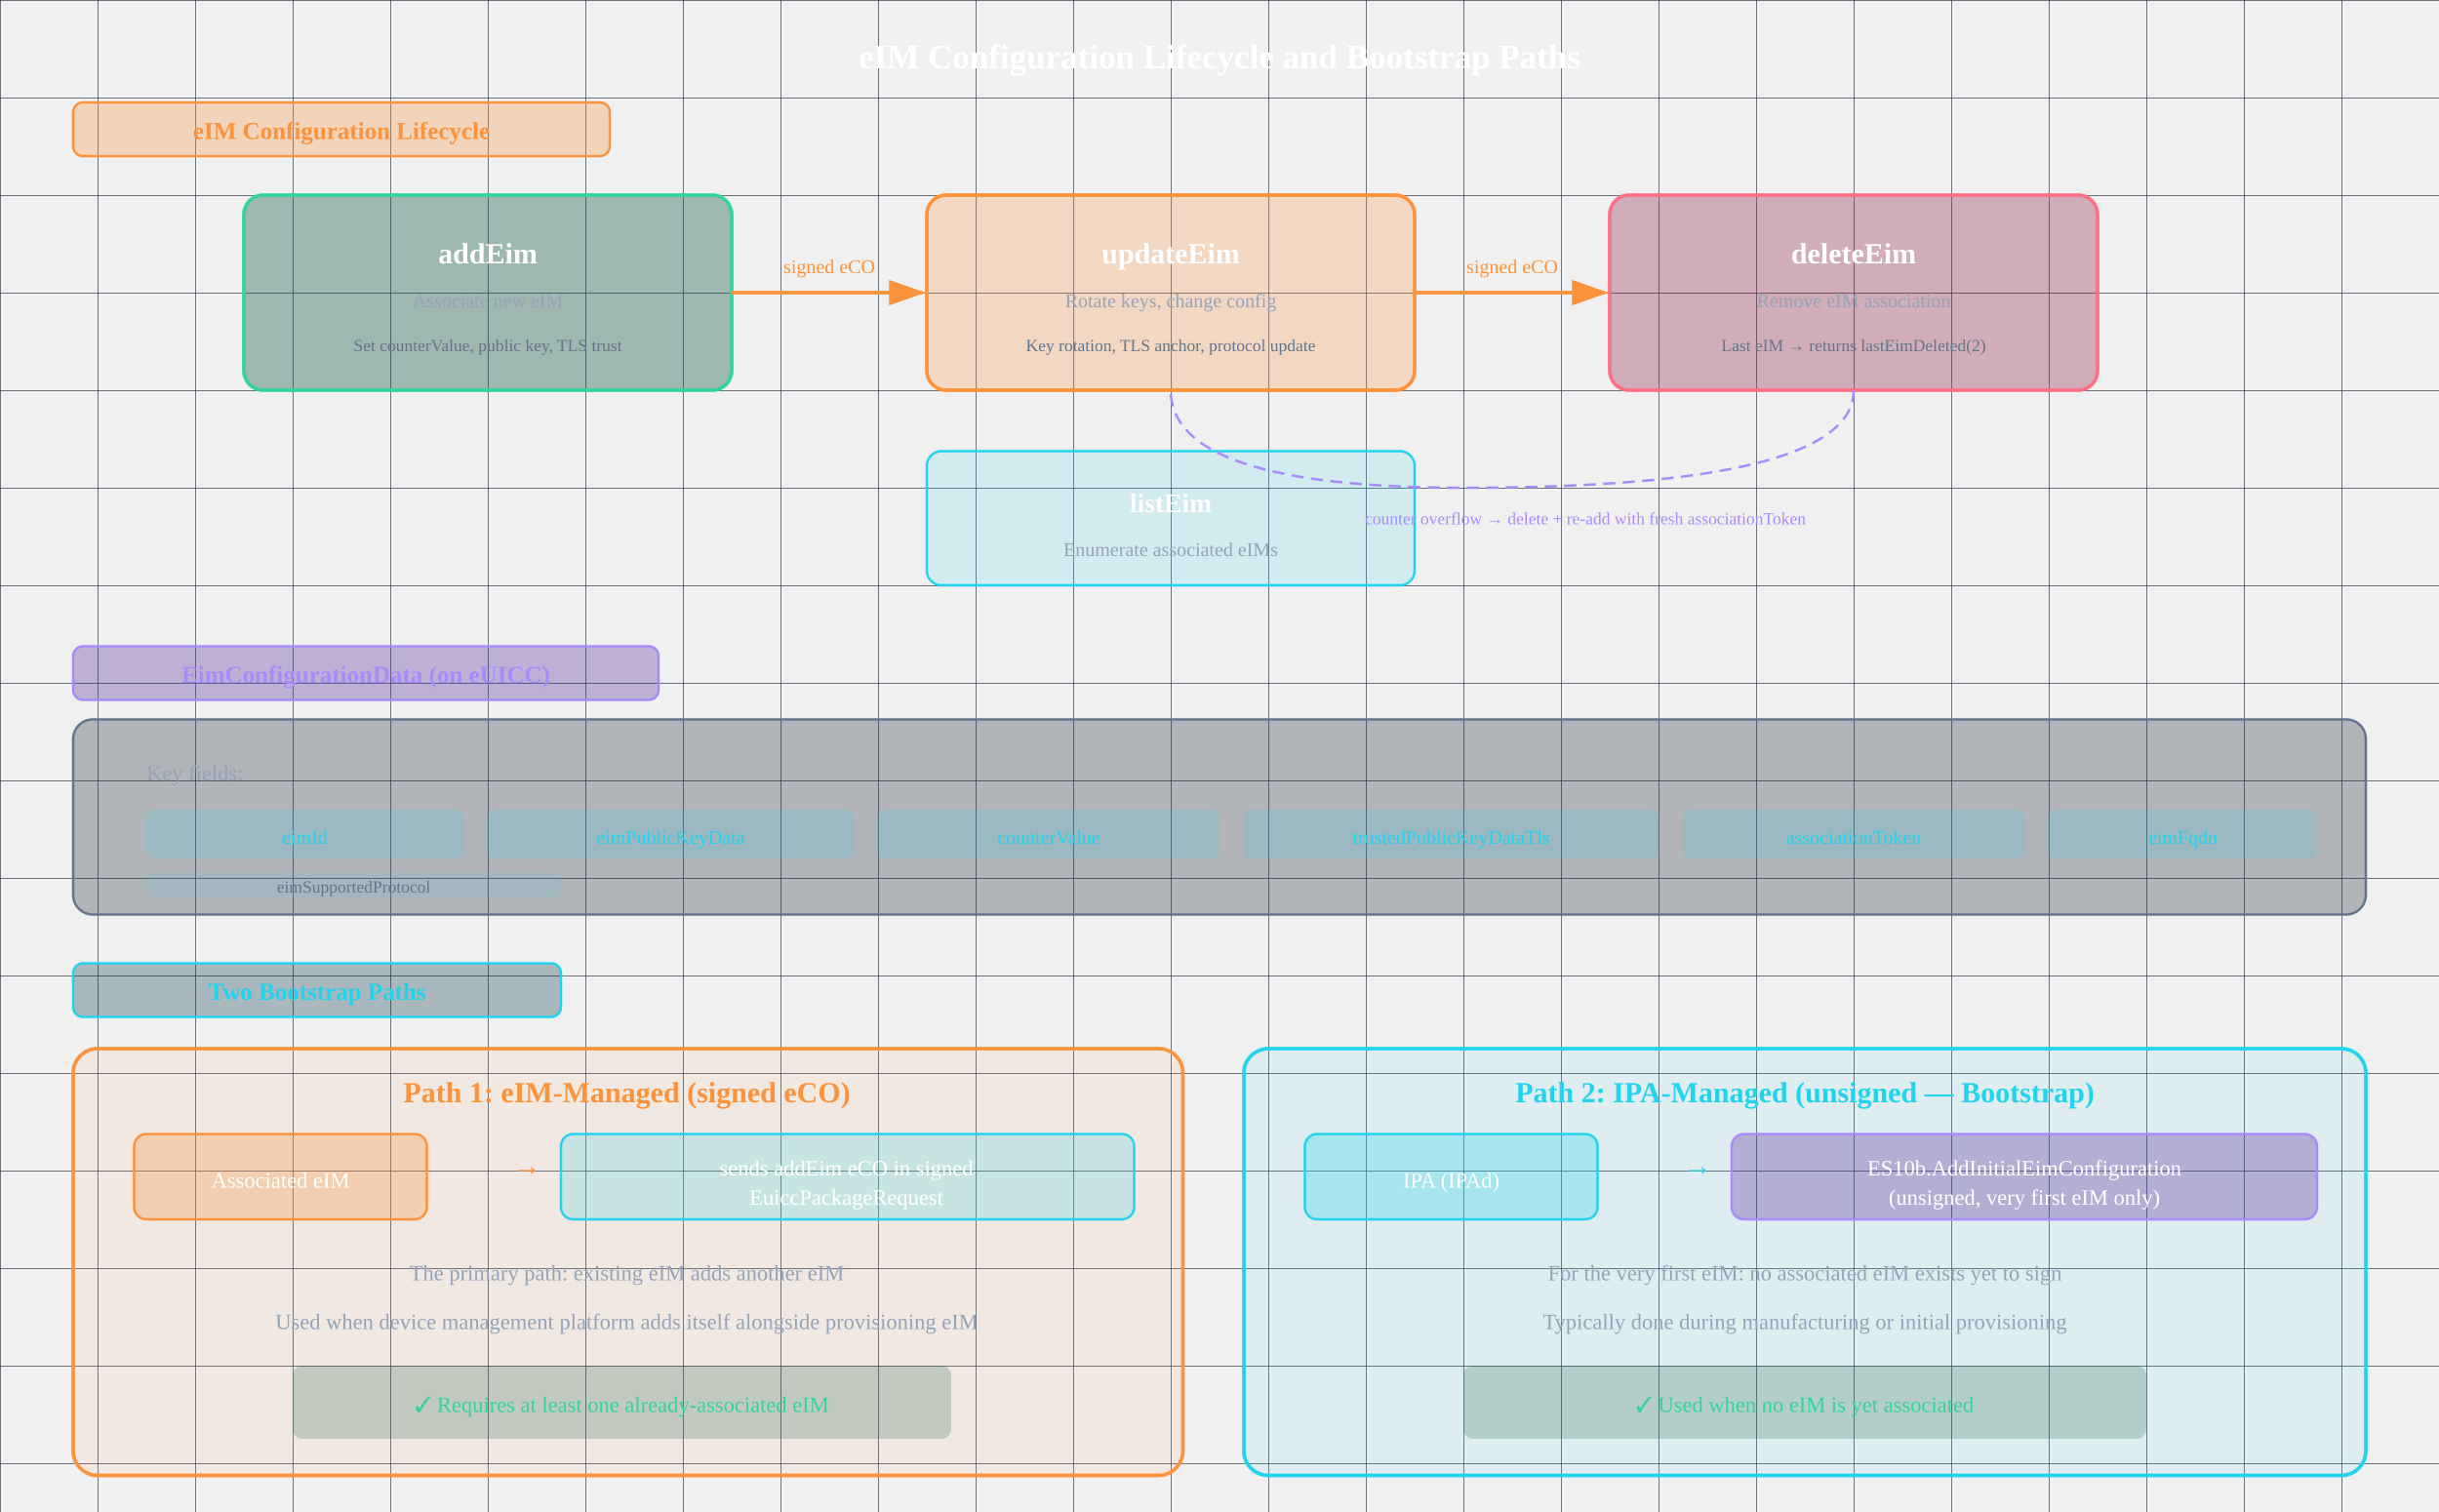
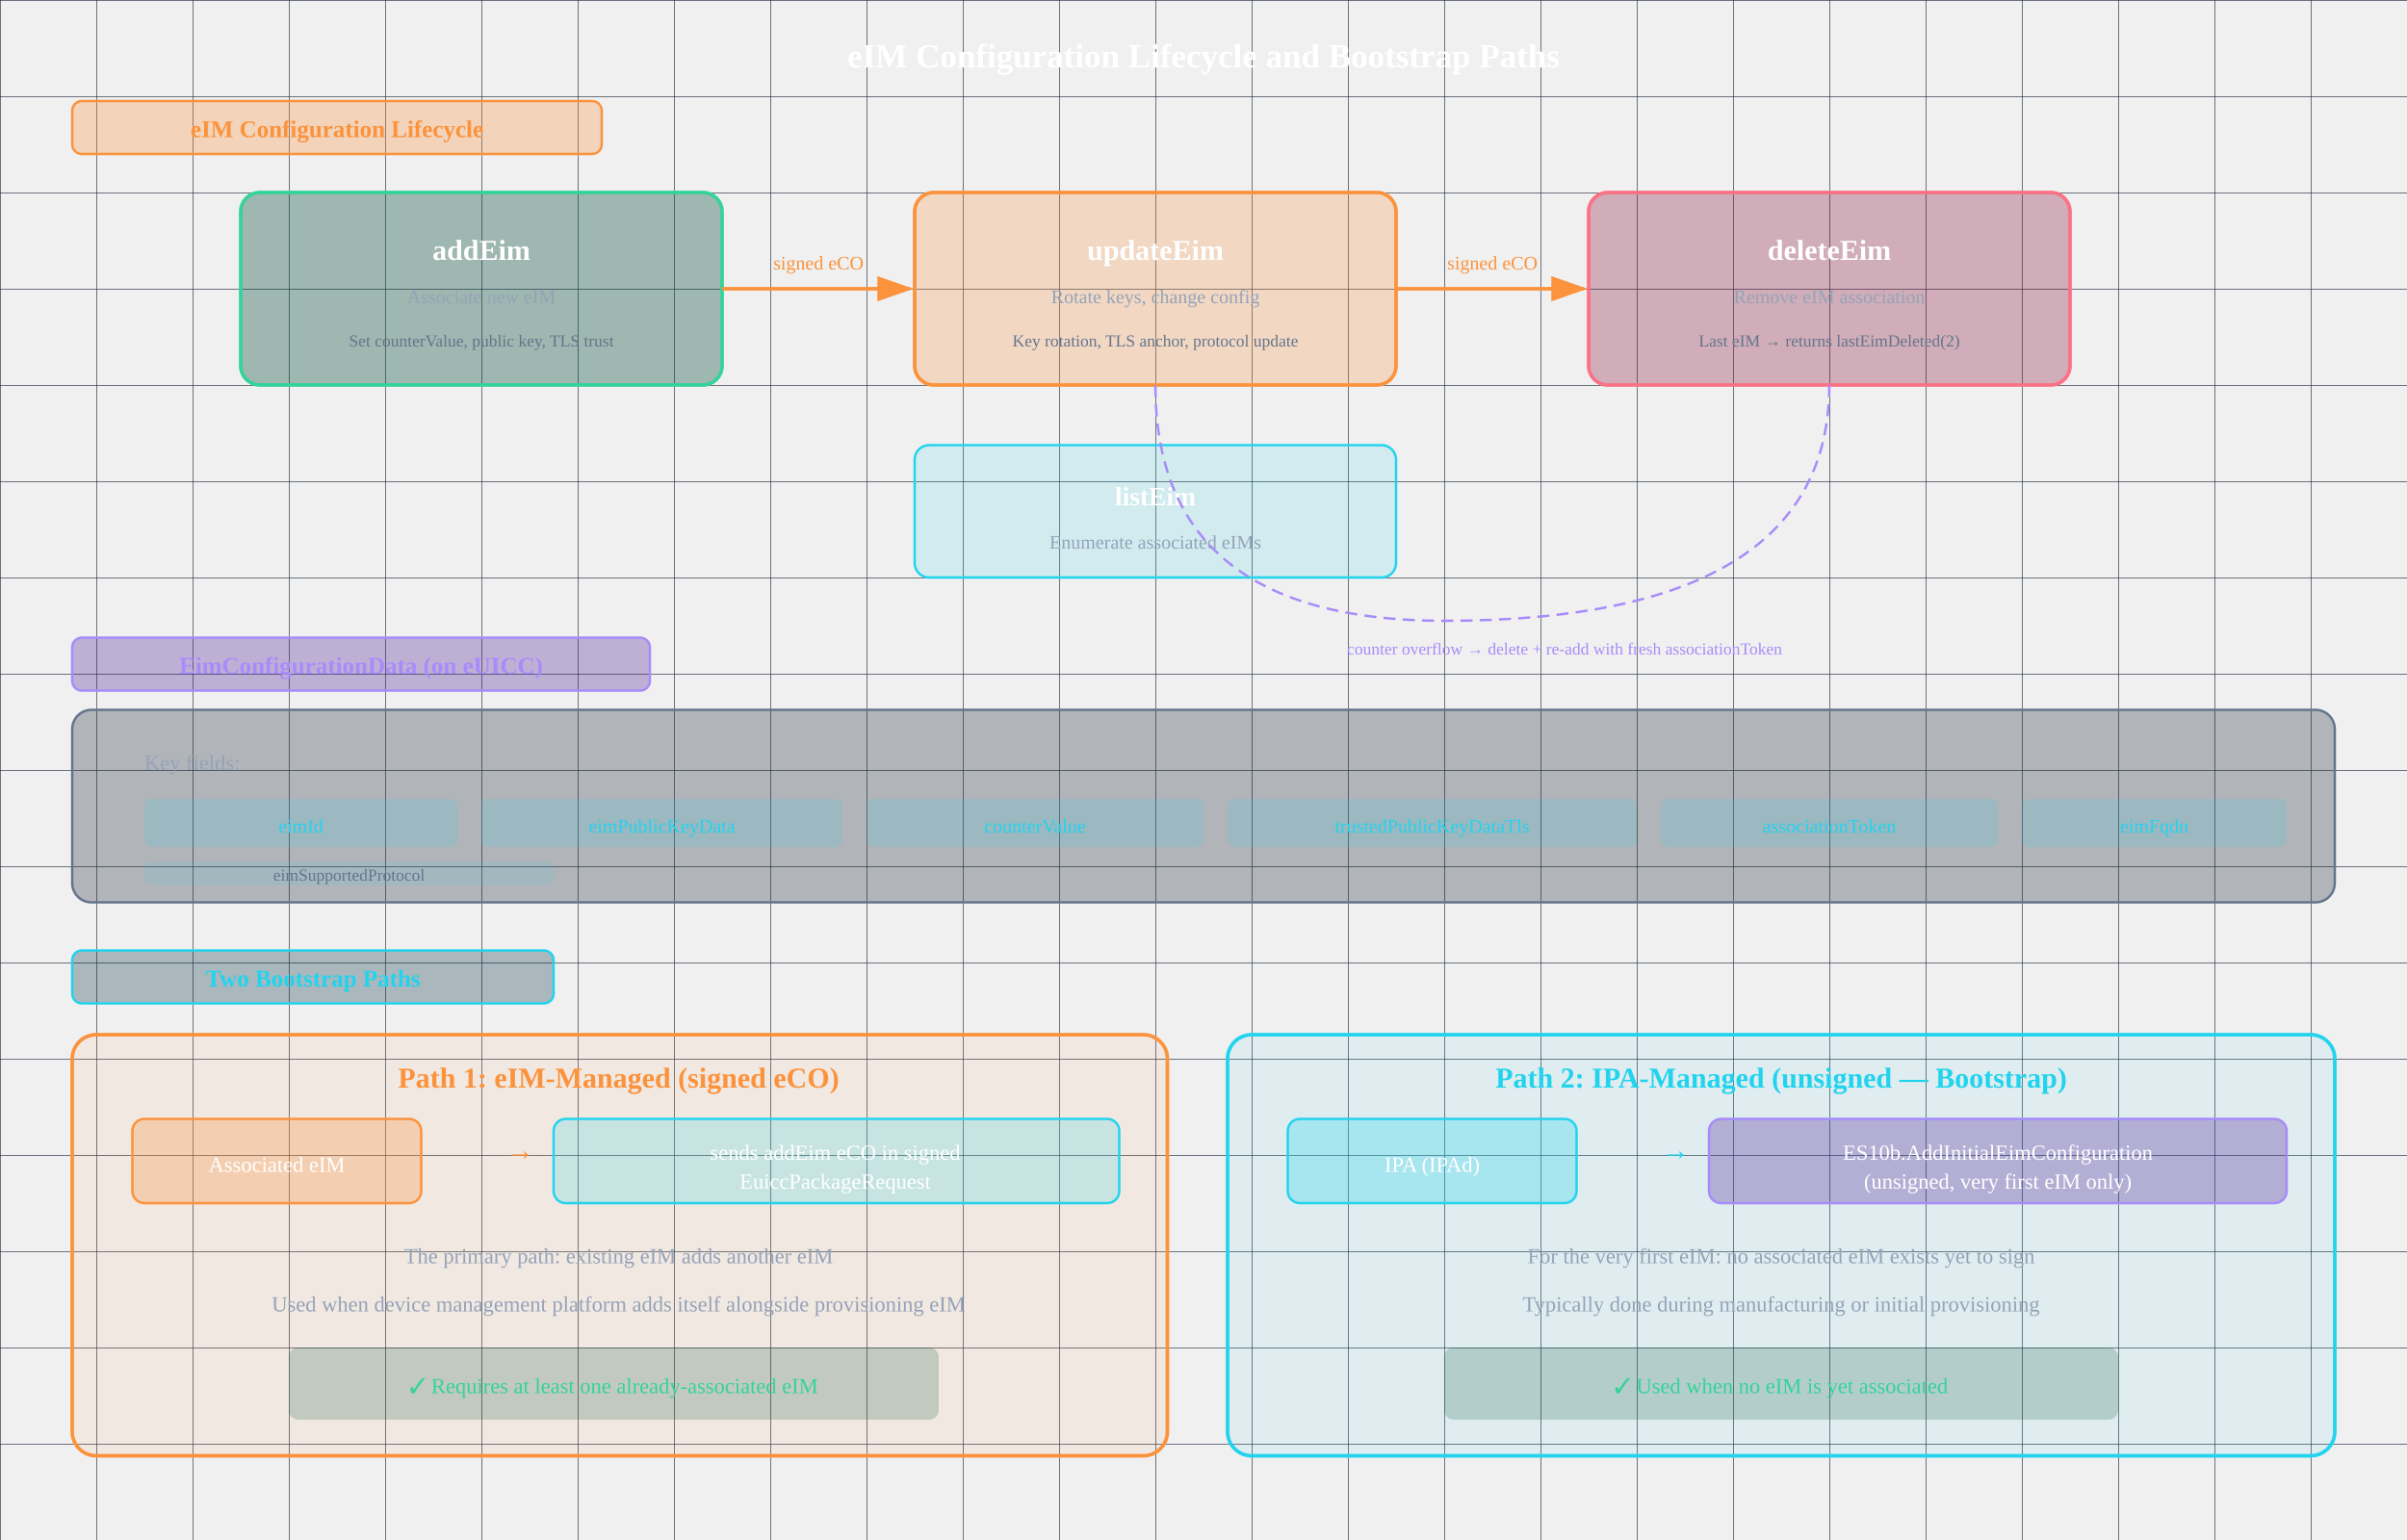
- <svg xmlns="http://www.w3.org/2000/svg" viewBox="0 0 1000 620">
+ <svg xmlns="http://www.w3.org/2000/svg" viewBox="0 0 1000 640">
  <defs>
    <marker id="a11o" markerWidth="10" markerHeight="7" refX="9" refY="3.5" orient="auto">
      <polygon points="0 0, 10 3.5, 0 7" fill="#fb923c" />
    </marker>
    <marker id="a11g" markerWidth="10" markerHeight="7" refX="9" refY="3.5" orient="auto">
      <polygon points="0 0, 10 3.5, 0 7" fill="#34d399" />
    </marker>
    <marker id="a11c" markerWidth="10" markerHeight="7" refX="9" refY="3.5" orient="auto">
      <polygon points="0 0, 10 3.5, 0 7" fill="#22d3ee" />
    </marker>
    <marker id="a11v" markerWidth="10" markerHeight="7" refX="9" refY="3.5" orient="auto">
      <polygon points="0 0, 10 3.5, 0 7" fill="#a78bfa" />
    </marker>
    <pattern id="g11" width="40" height="40" patternUnits="userSpaceOnUse">
      <path d="M 40 0 L 0 0 0 40" fill="none" stroke="#1e293b" stroke-width="0.5" />
    </pattern>
  </defs>
  <rect width="100%" height="100%" fill="url(#g11)" />
  <text x="500" y="28" fill="white" font-size="14" font-weight="600" text-anchor="middle">eIM Configuration Lifecycle and Bootstrap Paths</text>
  <rect x="30" y="42" width="220" height="22" rx="4" fill="rgba(251,146,60,0.3)" stroke="#fb923c" stroke-width="1" />
  <text x="140" y="57" fill="#fb923c" font-size="10" font-weight="600" text-anchor="middle">eIM Configuration Lifecycle</text>
  <rect x="100" y="80" width="200" height="80" rx="8" fill="rgba(6,78,59,0.35)" stroke="#34d399" stroke-width="1.5" />
  <text x="200" y="108" fill="white" font-size="12" font-weight="600" text-anchor="middle">addEim</text>
  <text x="200" y="126" fill="#94a3b8" font-size="8" text-anchor="middle">Associate new eIM</text>
  <text x="200" y="144" fill="#64748b" font-size="7" text-anchor="middle">Set counterValue, public key, TLS trust</text>
  <rect x="380" y="80" width="200" height="80" rx="8" fill="rgba(251,146,60,0.25)" stroke="#fb923c" stroke-width="1.5" />
  <text x="480" y="108" fill="white" font-size="12" font-weight="600" text-anchor="middle">updateEim</text>
  <text x="480" y="126" fill="#94a3b8" font-size="8" text-anchor="middle">Rotate keys, change config</text>
  <text x="480" y="144" fill="#64748b" font-size="7" text-anchor="middle">Key rotation, TLS anchor, protocol update</text>
  <rect x="660" y="80" width="200" height="80" rx="8" fill="rgba(136,19,55,0.3)" stroke="#fb7185" stroke-width="1.5" />
  <text x="760" y="108" fill="white" font-size="12" font-weight="600" text-anchor="middle">deleteEim</text>
  <text x="760" y="126" fill="#94a3b8" font-size="8" text-anchor="middle">Remove eIM association</text>
  <text x="760" y="144" fill="#64748b" font-size="7" text-anchor="middle">Last eIM → returns lastEimDeleted(2)</text>
  <rect x="380" y="185" width="200" height="55" rx="6" fill="rgba(34,211,238,0.15)" stroke="#22d3ee" stroke-width="1" />
  <text x="480" y="210" fill="white" font-size="11" font-weight="600" text-anchor="middle">listEim</text>
  <text x="480" y="228" fill="#94a3b8" font-size="8" text-anchor="middle">Enumerate associated eIMs</text>
  <line x1="300" y1="120" x2="378" y2="120" stroke="#fb923c" stroke-width="1.5" marker-end="url(#a11o)" />
  <line x1="580" y1="120" x2="658" y2="120" stroke="#fb923c" stroke-width="1.5" marker-end="url(#a11o)" />
  <text x="340" y="112" fill="#fb923c" font-size="8" text-anchor="middle">signed eCO</text>
  <text x="620" y="112" fill="#fb923c" font-size="8" text-anchor="middle">signed eCO</text>
-   <path d="M 760 160 Q 760 200 600 200 Q 480 200 480 160" fill="none" stroke="#a78bfa" stroke-width="1" stroke-dasharray="5,3" />
-   <text x="650" y="215" fill="#a78bfa" font-size="7" text-anchor="middle">counter overflow → delete + re-add with fresh associationToken</text>
+   <path d="M 760 160 Q 760 258 600 258 Q 480 258 480 160" fill="none" stroke="#a78bfa" stroke-width="1" stroke-dasharray="5,3" />
+   <text x="650" y="272" fill="#a78bfa" font-size="7" text-anchor="middle">counter overflow → delete + re-add with fresh associationToken</text>
  <rect x="30" y="265" width="240" height="22" rx="4" fill="rgba(76,29,149,0.3)" stroke="#a78bfa" stroke-width="1" />
  <text x="150" y="280" fill="#a78bfa" font-size="10" font-weight="600" text-anchor="middle">EimConfigurationData (on eUICC)</text>
  <rect x="30" y="295" width="940" height="80" rx="8" fill="rgba(30,41,59,0.3)" stroke="#64748b" stroke-width="1" />
  <text x="60" y="320" fill="#94a3b8" font-size="9">Key fields:</text>
  <rect x="60" y="332" width="130" height="20" rx="3" fill="rgba(34,211,238,0.15)" />
  <text x="125" y="346" fill="#22d3ee" font-size="8" text-anchor="middle">eimId</text>
  <rect x="200" y="332" width="150" height="20" rx="3" fill="rgba(34,211,238,0.15)" />
  <text x="275" y="346" fill="#22d3ee" font-size="8" text-anchor="middle">eimPublicKeyData</text>
  <rect x="360" y="332" width="140" height="20" rx="3" fill="rgba(34,211,238,0.15)" />
  <text x="430" y="346" fill="#22d3ee" font-size="8" text-anchor="middle">counterValue</text>
  <rect x="510" y="332" width="170" height="20" rx="3" fill="rgba(34,211,238,0.15)" />
  <text x="595" y="346" fill="#22d3ee" font-size="8" text-anchor="middle">trustedPublicKeyDataTls</text>
  <rect x="690" y="332" width="140" height="20" rx="3" fill="rgba(34,211,238,0.15)" />
  <text x="760" y="346" fill="#22d3ee" font-size="8" text-anchor="middle">associationToken</text>
  <rect x="840" y="332" width="110" height="20" rx="3" fill="rgba(34,211,238,0.15)" />
  <text x="895" y="346" fill="#22d3ee" font-size="8" text-anchor="middle">eimFqdn</text>
  <rect x="60" y="358" width="170" height="10" rx="3" fill="rgba(34,211,238,0.1)" />
  <text x="145" y="366" fill="#64748b" font-size="7" text-anchor="middle">eimSupportedProtocol</text>
  <rect x="30" y="395" width="200" height="22" rx="4" fill="rgba(8,51,68,0.3)" stroke="#22d3ee" stroke-width="1" />
  <text x="130" y="410" fill="#22d3ee" font-size="10" font-weight="600" text-anchor="middle">Two Bootstrap Paths</text>
  <rect x="30" y="430" width="455" height="175" rx="10" fill="rgba(251,146,60,0.08)" stroke="#fb923c" stroke-width="1.5" />
  <text x="257" y="452" fill="#fb923c" font-size="12" font-weight="600" text-anchor="middle">Path 1: eIM-Managed (signed eCO)</text>
  <rect x="55" y="465" width="120" height="35" rx="5" fill="rgba(251,146,60,0.3)" stroke="#fb923c" stroke-width="1" />
  <text x="115" y="487" fill="white" font-size="9" text-anchor="middle">Associated eIM</text>
  <text x="210" y="482" fill="#fb923c" font-size="12">→</text>
  <rect x="230" y="465" width="235" height="35" rx="5" fill="rgba(34,211,238,0.2)" stroke="#22d3ee" stroke-width="1" />
  <text x="347" y="482" fill="white" font-size="9" text-anchor="middle">sends addEim eCO in signed</text>
  <text x="347" y="494" fill="white" font-size="9" text-anchor="middle">EuiccPackageRequest</text>
  <text x="257" y="525" fill="#94a3b8" font-size="9" text-anchor="middle">The primary path: existing eIM adds another eIM</text>
  <text x="257" y="545" fill="#94a3b8" font-size="9" text-anchor="middle">Used when device management platform adds itself alongside provisioning eIM</text>
  <rect x="120" y="560" width="270" height="30" rx="4" fill="rgba(6,78,59,0.2)" />
  <text x="255" y="579" fill="#34d399" font-size="9" text-anchor="middle">✓ Requires at least one already-associated eIM</text>
  <rect x="510" y="430" width="460" height="175" rx="10" fill="rgba(34,211,238,0.08)" stroke="#22d3ee" stroke-width="1.5" />
  <text x="740" y="452" fill="#22d3ee" font-size="12" font-weight="600" text-anchor="middle">Path 2: IPA-Managed (unsigned — Bootstrap)</text>
  <rect x="535" y="465" width="120" height="35" rx="5" fill="rgba(34,211,238,0.3)" stroke="#22d3ee" stroke-width="1" />
  <text x="595" y="487" fill="white" font-size="9" text-anchor="middle">IPA (IPAd)</text>
  <text x="690" y="482" fill="#22d3ee" font-size="12">→</text>
  <rect x="710" y="465" width="240" height="35" rx="5" fill="rgba(76,29,149,0.3)" stroke="#a78bfa" stroke-width="1" />
  <text x="830" y="482" fill="white" font-size="9" text-anchor="middle">ES10b.AddInitialEimConfiguration</text>
  <text x="830" y="494" fill="white" font-size="9" text-anchor="middle">(unsigned, very first eIM only)</text>
  <text x="740" y="525" fill="#94a3b8" font-size="9" text-anchor="middle">For the very first eIM: no associated eIM exists yet to sign</text>
  <text x="740" y="545" fill="#94a3b8" font-size="9" text-anchor="middle">Typically done during manufacturing or initial provisioning</text>
  <rect x="600" y="560" width="280" height="30" rx="4" fill="rgba(6,78,59,0.2)" />
  <text x="740" y="579" fill="#34d399" font-size="9" text-anchor="middle">✓ Used when no eIM is yet associated</text>
</svg>
